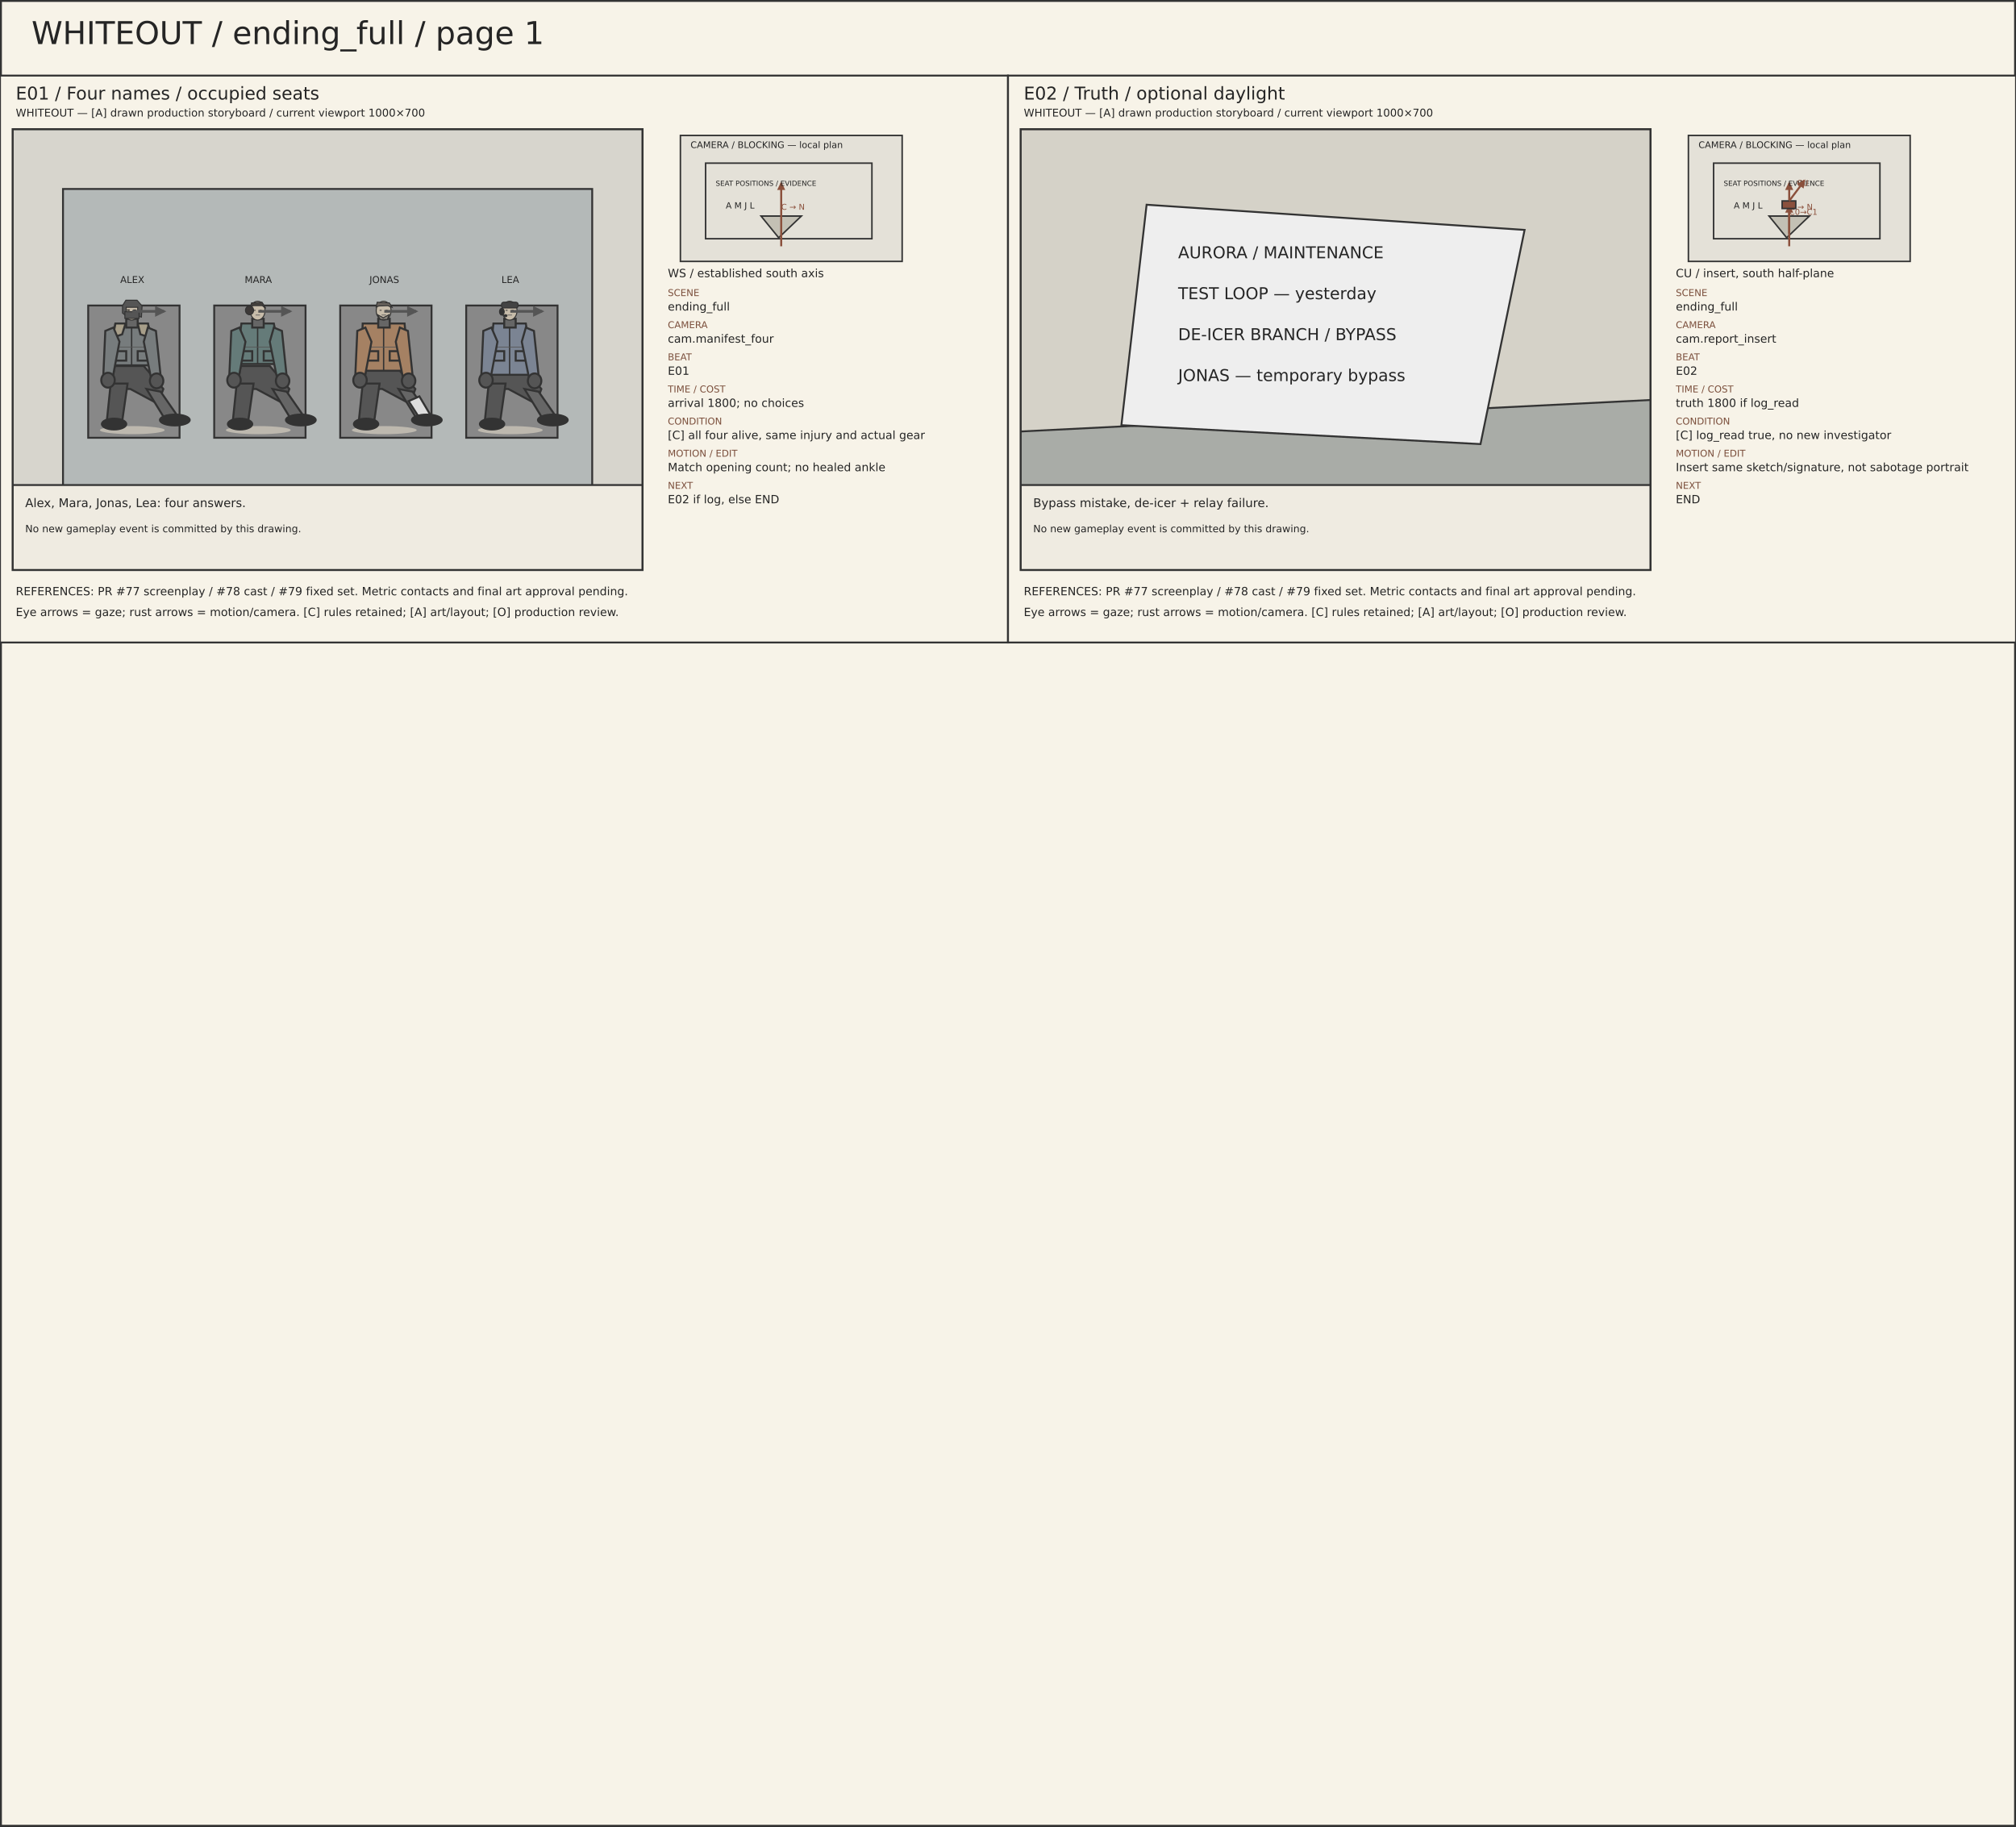
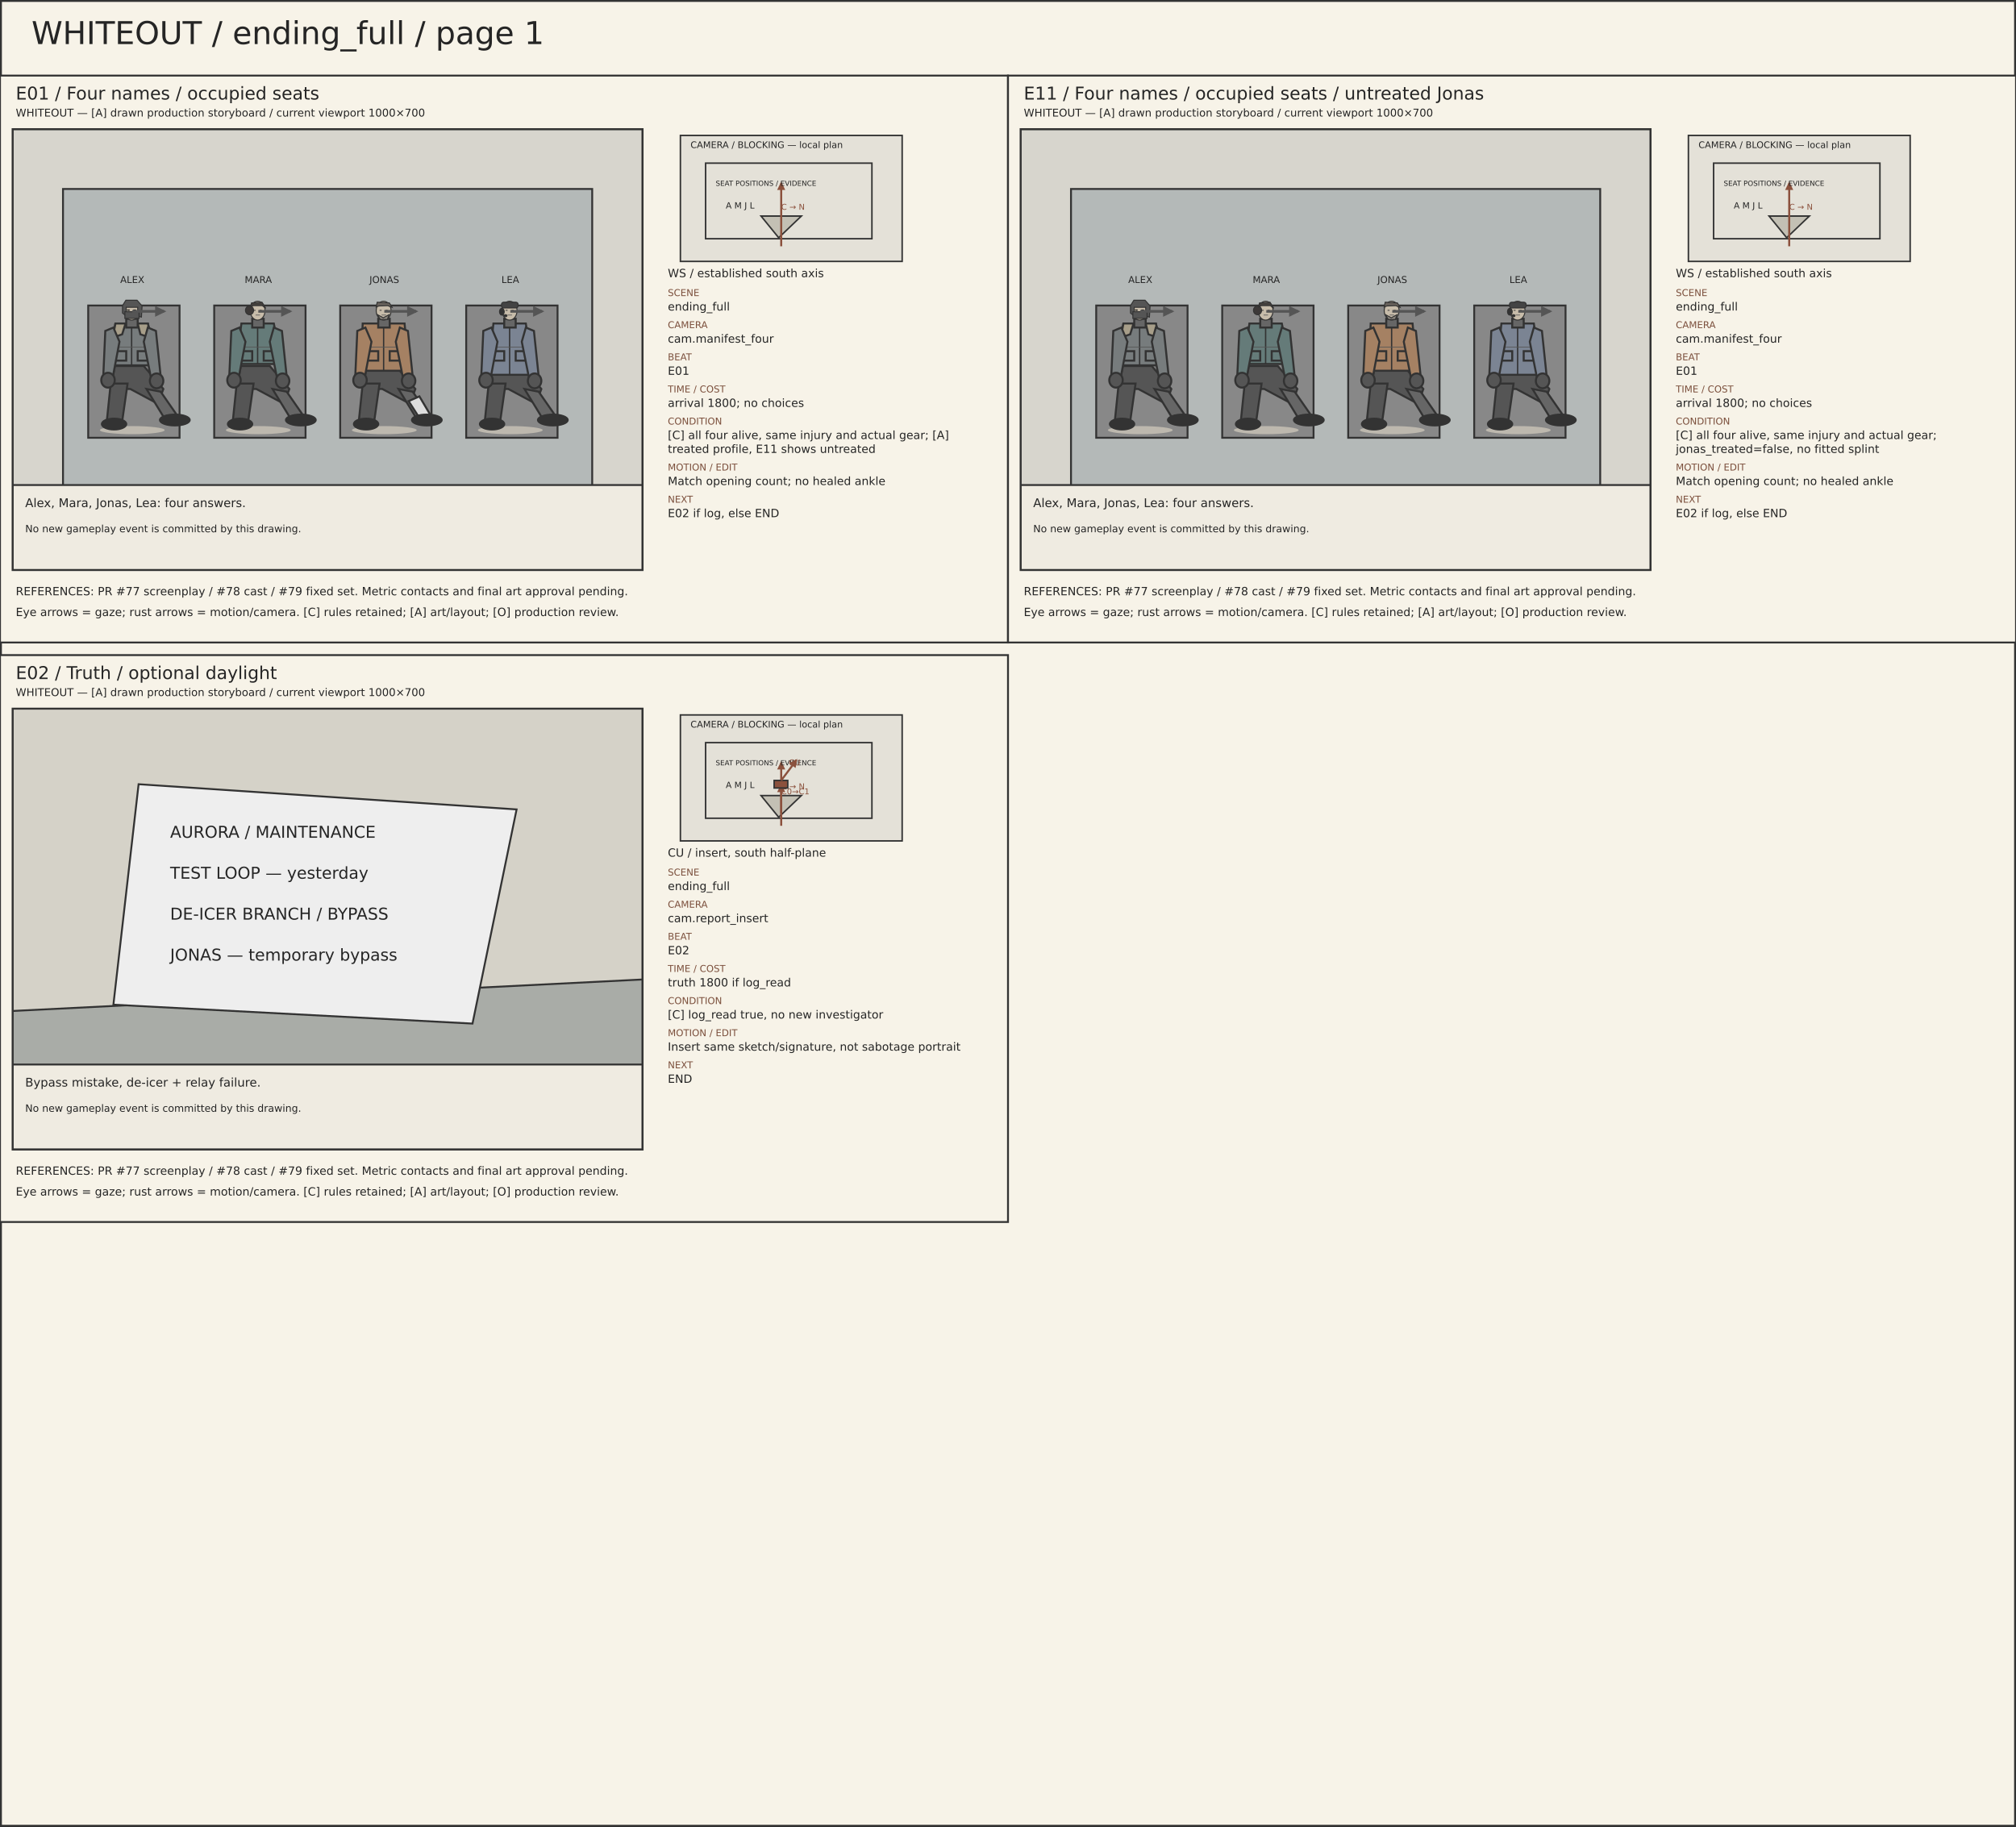
<svg xmlns="http://www.w3.org/2000/svg" width="1600" height="1450" viewBox="0 0 1600 1450">
  <rect x="0" y="0" width="1600" height="1450" rx="0" fill="#f7f3e8" stroke="#333" stroke-width="3" />
  <text x="25" y="35" font-size="25" fill="#252525" text-anchor="start" font-family="DejaVu Sans,sans-serif">WHITEOUT / ending_full / page 1</text>
  <g transform="translate(0,60) scale(.5)">
    <rect x="0" y="0" width="1600" height="900" rx="0" fill="#f7f3e8" stroke="#333" stroke-width="3" />
    <text x="25" y="38" font-size="28" fill="#252525" text-anchor="start" font-family="DejaVu Sans,sans-serif">E01 / Four names / occupied seats</text>
    <text x="25" y="65" font-size="17" fill="#252525" text-anchor="start" font-family="DejaVu Sans,sans-serif">WHITEOUT — [A] drawn production storyboard / current viewport 1000×700</text>
    <svg x="20" y="85" width="1000" height="700" viewBox="0 0 1000 700">
      <rect x="0" y="0" width="1000" height="700" rx="0" fill="#d7d5cd" stroke="#333" stroke-width="3" />
      <rect x="80" y="95" width="840" height="480" rx="0" fill="#b4b9b8" stroke="#333" stroke-width="3" />
      <rect x="120" y="280" width="145" height="210" rx="0" fill="#888" stroke="#333" stroke-width="3" />
      <g transform="translate(136.4286,255.0) scale(1.071429)">
        <ellipse cx="50" cy="208" rx="48" ry="6" fill="#bdb8ae" stroke="none" stroke-width="3" />
        <polygon points="24,113 67,113 96,147 88,169 47,147 18,147" fill="#555" stroke="#333" stroke-width="3" />
        <polygon points="18,139 43,139 35,195 12,197" fill="#555" stroke="#333" stroke-width="3" />
        <polygon points="71,147 92,151 117,187 101,196" fill="#666" stroke="#333" stroke-width="3" />
        <ellipse cx="23" cy="199" rx="18" ry="8" fill="#333" stroke="#333" stroke-width="3" />
        <ellipse cx="113" cy="193" rx="22" ry="8" fill="#333" stroke="#333" stroke-width="3" />
        <polygon points="25,50 73,50 85,112 17,112" fill="#777c7d" stroke="#333" stroke-width="3" />
        <polygon points="25,50 40,50 35,66 21,71" fill="#a79e89" stroke="#333" stroke-width="3" />
        <polygon points="58,50 73,50 79,72 62,66" fill="#a79e89" stroke="#333" stroke-width="3" />
        <path d="M49,55 L49,112" fill="none" stroke="#333" stroke-width="2" />
        <path d="M20,85 L80,85" fill="none" stroke="#555" stroke-width="1" />
        <rect x="24" y="91" width="17" height="14" rx="0" fill="#777c7d" stroke="#333" stroke-width="3" />
        <rect x="58" y="91" width="17" height="14" rx="0" fill="#777c7d" stroke="#333" stroke-width="3" />
        <polygon points="22,56 10,61 7,128 21,130 31,77" fill="#777c7d" stroke="#333" stroke-width="3" />
        <polygon points="73,56 85,61 92,128 78,132 67,77" fill="#777c7d" stroke="#333" stroke-width="3" />
        <ellipse cx="14" cy="134" rx="10" ry="11" fill="#555" stroke="#333" stroke-width="3" />
        <ellipse cx="86" cy="135" rx="10" ry="11" fill="#555" stroke="#333" stroke-width="3" />
        <rect x="41" y="43" width="17" height="13" rx="0" fill="#666" stroke="#333" stroke-width="3" />
        <g transform="translate(24.5,15.5) scale(.5)">
          <ellipse cx="49" cy="31" rx="22" ry="28" fill="#c7bcaa" stroke="#333" stroke-width="3" />
          <polygon points="22,38 22,16 32,0 65,0 80,17 78,50 67,47 67,21 33,21 33,47" fill="#555" stroke="#333" stroke-width="3" />
          <rect x="29" y="34" width="42" height="20" rx="0" fill="#555" stroke="#333" stroke-width="3" />
          <path d="M35,29 L43,29" fill="none" stroke="#222" stroke-width="3" />
          <path d="M54,29 L62,29" fill="none" stroke="#222" stroke-width="3" />
          <path d="M37,30 L43,30" fill="none" stroke="#222" stroke-width="2" />
          <path d="M55,30 L61,30" fill="none" stroke="#222" stroke-width="2" />
          <path d="M43,44 L56,44" fill="none" stroke="#555" stroke-width="2" />
        </g>
        <text x="50" y="-10" font-size="14" fill="#252525" text-anchor="middle" font-family="DejaVu Sans,sans-serif">ALEX</text>
        <path d="M50,32 L97,32" fill="none" stroke="#555" stroke-width="4" />
        <polygon points="97,32 85.294,37.655 85.294,26.345" fill="#555" stroke="#555" stroke-width="3" />
      </g>
      <rect x="320" y="280" width="145" height="210" rx="0" fill="#888" stroke="#333" stroke-width="3" />
      <g transform="translate(336.4286,255.0) scale(1.071429)">
        <ellipse cx="50" cy="208" rx="48" ry="6" fill="#bdb8ae" stroke="none" stroke-width="3" />
        <polygon points="24,113 67,113 96,147 88,169 47,147 18,147" fill="#555" stroke="#333" stroke-width="3" />
        <polygon points="18,139 43,139 35,195 12,197" fill="#555" stroke="#333" stroke-width="3" />
        <polygon points="71,147 92,151 117,187 101,196" fill="#666" stroke="#333" stroke-width="3" />
        <ellipse cx="23" cy="199" rx="18" ry="8" fill="#333" stroke="#333" stroke-width="3" />
        <ellipse cx="113" cy="193" rx="22" ry="8" fill="#333" stroke="#333" stroke-width="3" />
        <polygon points="25,50 73,50 85,110 17,110" fill="#657b79" stroke="#333" stroke-width="3" />
        <path d="M49,55 L49,110" fill="none" stroke="#333" stroke-width="2" />
        <path d="M20,85 L80,85" fill="none" stroke="#555" stroke-width="1" />
        <rect x="24" y="91" width="17" height="14" rx="0" fill="#657b79" stroke="#333" stroke-width="3" />
        <rect x="58" y="91" width="17" height="14" rx="0" fill="#657b79" stroke="#333" stroke-width="3" />
        <polygon points="22,56 10,61 7,128 21,130 31,77" fill="#657b79" stroke="#333" stroke-width="3" />
        <polygon points="73,56 85,61 92,128 78,132 67,77" fill="#657b79" stroke="#333" stroke-width="3" />
        <ellipse cx="14" cy="134" rx="10" ry="11" fill="#555" stroke="#333" stroke-width="3" />
        <ellipse cx="86" cy="135" rx="10" ry="11" fill="#555" stroke="#333" stroke-width="3" />
        <rect x="41" y="43" width="17" height="13" rx="0" fill="#666" stroke="#333" stroke-width="3" />
        <g transform="translate(24.5,15.5) scale(.5)">
          <ellipse cx="49" cy="31" rx="22" ry="28" fill="#c7bcaa" stroke="#333" stroke-width="3" />
          <ellipse cx="25" cy="30" rx="12" ry="13" fill="#3d3938" stroke="#333" stroke-width="3" />
          <polygon points="28,20 31,8 62,6 73,24 63,16 36,16" fill="#45413e" stroke="#333" stroke-width="3" />
          <path d="M37,30 L43,30" fill="none" stroke="#222" stroke-width="2" />
          <path d="M55,30 L61,30" fill="none" stroke="#222" stroke-width="2" />
          <path d="M43,44 L56,44" fill="none" stroke="#555" stroke-width="2" />
        </g>
        <text x="50" y="-10" font-size="14" fill="#252525" text-anchor="middle" font-family="DejaVu Sans,sans-serif">MARA</text>
        <path d="M50,32 L97,32" fill="none" stroke="#555" stroke-width="4" />
        <polygon points="97,32 85.294,37.655 85.294,26.345" fill="#555" stroke="#555" stroke-width="3" />
      </g>
      <rect x="520" y="280" width="145" height="210" rx="0" fill="#888" stroke="#333" stroke-width="3" />
      <g transform="translate(536.4286,255.0) scale(1.071429)">
        <ellipse cx="50" cy="208" rx="48" ry="6" fill="#bdb8ae" stroke="none" stroke-width="3" />
        <polygon points="24,113 67,113 96,147 88,169 47,147 18,147" fill="#555" stroke="#333" stroke-width="3" />
        <polygon points="18,139 43,139 35,195 12,197" fill="#555" stroke="#333" stroke-width="3" />
        <polygon points="71,147 92,151 117,187 101,196" fill="#666" stroke="#333" stroke-width="3" />
        <polygon points="86,165 102,158 118,185 104,193" fill="#ddd" stroke="#333" stroke-width="3" />
        <ellipse cx="23" cy="199" rx="18" ry="8" fill="#333" stroke="#333" stroke-width="3" />
        <ellipse cx="113" cy="193" rx="22" ry="8" fill="#333" stroke="#333" stroke-width="3" />
        <polygon points="18,50 80,50 87,120 15,120" fill="#a58163" stroke="#333" stroke-width="3" />
        <path d="M49,55 L49,120" fill="none" stroke="#333" stroke-width="2" />
        <path d="M20,85 L80,85" fill="none" stroke="#555" stroke-width="1" />
        <rect x="24" y="91" width="17" height="14" rx="0" fill="#a58163" stroke="#333" stroke-width="3" />
        <rect x="58" y="91" width="17" height="14" rx="0" fill="#a58163" stroke="#333" stroke-width="3" />
        <polygon points="22,56 10,61 7,128 21,130 31,77" fill="#a58163" stroke="#333" stroke-width="3" />
        <polygon points="73,56 85,61 92,128 78,132 67,77" fill="#a58163" stroke="#333" stroke-width="3" />
        <ellipse cx="14" cy="134" rx="10" ry="11" fill="#555" stroke="#333" stroke-width="3" />
        <ellipse cx="86" cy="135" rx="10" ry="11" fill="#555" stroke="#333" stroke-width="3" />
        <rect x="41" y="43" width="17" height="13" rx="0" fill="#666" stroke="#333" stroke-width="3" />
        <g transform="translate(24.5,15.5) scale(.5)">
          <ellipse cx="49" cy="31" rx="22" ry="28" fill="#c7bcaa" stroke="#333" stroke-width="3" />
          <polygon points="27,20 30,6 66,8 74,21 61,16 35,17" fill="#69635d" stroke="#333" stroke-width="3" />
          <polygon points="31,43 48,52 65,43 60,57 39,57" fill="#8d877e" stroke="#333" stroke-width="3" />
          <path d="M37,30 L43,30" fill="none" stroke="#222" stroke-width="2" />
          <path d="M55,30 L61,30" fill="none" stroke="#222" stroke-width="2" />
          <path d="M43,44 L56,44" fill="none" stroke="#555" stroke-width="2" />
        </g>
        <text x="50" y="-10" font-size="14" fill="#252525" text-anchor="middle" font-family="DejaVu Sans,sans-serif">JONAS</text>
        <path d="M50,32 L97,32" fill="none" stroke="#555" stroke-width="4" />
        <polygon points="97,32 85.294,37.655 85.294,26.345" fill="#555" stroke="#555" stroke-width="3" />
      </g>
      <rect x="720" y="280" width="145" height="210" rx="0" fill="#888" stroke="#333" stroke-width="3" />
      <g transform="translate(736.4286,255.0) scale(1.071429)">
        <ellipse cx="50" cy="208" rx="48" ry="6" fill="#bdb8ae" stroke="none" stroke-width="3" />
        <polygon points="24,113 67,113 96,147 88,169 47,147 18,147" fill="#555" stroke="#333" stroke-width="3" />
        <polygon points="18,139 43,139 35,195 12,197" fill="#555" stroke="#333" stroke-width="3" />
        <polygon points="71,147 92,151 117,187 101,196" fill="#666" stroke="#333" stroke-width="3" />
        <ellipse cx="23" cy="199" rx="18" ry="8" fill="#333" stroke="#333" stroke-width="3" />
        <ellipse cx="113" cy="193" rx="22" ry="8" fill="#333" stroke="#333" stroke-width="3" />
        <polygon points="25,50 73,50 85,126 17,126" fill="#7b8493" stroke="#333" stroke-width="3" />
        <path d="M49,55 L49,126" fill="none" stroke="#333" stroke-width="2" />
        <path d="M20,85 L80,85" fill="none" stroke="#555" stroke-width="1" />
        <rect x="24" y="91" width="17" height="14" rx="0" fill="#7b8493" stroke="#333" stroke-width="3" />
        <rect x="58" y="91" width="17" height="14" rx="0" fill="#7b8493" stroke="#333" stroke-width="3" />
        <polygon points="22,56 10,61 7,128 21,130 31,77" fill="#7b8493" stroke="#333" stroke-width="3" />
        <polygon points="73,56 85,61 92,128 78,132 67,77" fill="#7b8493" stroke="#333" stroke-width="3" />
        <ellipse cx="14" cy="134" rx="10" ry="11" fill="#555" stroke="#333" stroke-width="3" />
        <ellipse cx="86" cy="135" rx="10" ry="11" fill="#555" stroke="#333" stroke-width="3" />
        <rect x="41" y="43" width="17" height="13" rx="0" fill="#666" stroke="#333" stroke-width="3" />
        <g transform="translate(24.5,15.5) scale(.5)">
          <ellipse cx="49" cy="31" rx="22" ry="28" fill="#c7bcaa" stroke="#333" stroke-width="3" />
          <rect x="25" y="6" width="49" height="17" rx="6" fill="#444" stroke="#333" stroke-width="3" />
          <ellipse cx="26" cy="34" rx="7" ry="10" fill="#333" stroke="#333" stroke-width="3" />
          <path d="M21,41 L36,46" fill="none" stroke="#333" stroke-width="3" />
          <ellipse cx="37" cy="46" rx="4" ry="3" fill="#333" stroke="#333" stroke-width="3" />
          <path d="M37,30 L43,30" fill="none" stroke="#222" stroke-width="2" />
          <path d="M55,30 L61,30" fill="none" stroke="#222" stroke-width="2" />
          <path d="M43,44 L56,44" fill="none" stroke="#555" stroke-width="2" />
        </g>
        <text x="50" y="-10" font-size="14" fill="#252525" text-anchor="middle" font-family="DejaVu Sans,sans-serif">LEA</text>
        <path d="M50,32 L97,32" fill="none" stroke="#555" stroke-width="4" />
        <polygon points="97,32 85.294,37.655 85.294,26.345" fill="#555" stroke="#555" stroke-width="3" />
      </g>
      <rect x="0" y="565" width="1000" height="135" rx="0" fill="#efebe1" stroke="#333" stroke-width="3" />
      <text x="20" y="600" font-size="19" fill="#252525" text-anchor="start" font-family="DejaVu Sans,sans-serif">Alex, Mara, Jonas, Lea: four answers.</text>
      <text x="20" y="640" font-size="16" fill="#252525" text-anchor="start" font-family="DejaVu Sans,sans-serif">No new gameplay event is committed by this drawing.</text>
    </svg>
    <rect x="20" y="85" width="1000" height="700" rx="0" fill="none" stroke="#333" stroke-width="3" />
    <g transform="translate(216,19) scale(.8)">
      <rect x="1080" y="95" width="440" height="250" rx="0" fill="#e4e1d8" stroke="#333" stroke-width="3" />
      <text x="1100" y="120" font-size="18" fill="#252525" text-anchor="start" font-family="DejaVu Sans,sans-serif">CAMERA / BLOCKING — local plan</text>
      <rect x="1130" y="150" width="330" height="150" rx="0" fill="none" stroke="#333" stroke-width="3" />
      <polygon points="1275,298 1240,255 1320,255" fill="#c3c0b4" stroke="#333" stroke-width="3" />
      <path d="M1280,315 L1280,190" fill="none" stroke="#8b513d" stroke-width="4" />
      <polygon points="1280,190 1285.655,201.706 1274.345,201.706" fill="#8b513d" stroke="#8b513d" stroke-width="3" />
      <text x="1280.0" y="242.5" font-size="16" fill="#8b513d" text-anchor="start" font-family="DejaVu Sans,sans-serif">C → N</text>
      <text x="1150" y="195" font-size="14" fill="#252525" text-anchor="start" font-family="DejaVu Sans,sans-serif">SEAT POSITIONS / EVIDENCE</text>
      <text x="1170" y="240" font-size="17" fill="#252525" text-anchor="start" font-family="DejaVu Sans,sans-serif">A  M  J  L</text>
    </g>
    <text x="1060" y="320" font-size="18" fill="#252525" text-anchor="start" font-family="DejaVu Sans,sans-serif">WS / established south axis</text>
    <text x="1060" y="350" font-size="15" fill="#7b4f3c" text-anchor="start" font-family="DejaVu Sans,sans-serif">SCENE</text>
    <text x="1060" y="373" font-size="18" fill="#252525" text-anchor="start" font-family="DejaVu Sans,sans-serif">ending_full</text>
    <text x="1060" y="401" font-size="15" fill="#7b4f3c" text-anchor="start" font-family="DejaVu Sans,sans-serif">CAMERA</text>
    <text x="1060" y="424" font-size="18" fill="#252525" text-anchor="start" font-family="DejaVu Sans,sans-serif">cam.manifest_four</text>
    <text x="1060" y="452" font-size="15" fill="#7b4f3c" text-anchor="start" font-family="DejaVu Sans,sans-serif">BEAT</text>
    <text x="1060" y="475" font-size="18" fill="#252525" text-anchor="start" font-family="DejaVu Sans,sans-serif">E01</text>
    <text x="1060" y="503" font-size="15" fill="#7b4f3c" text-anchor="start" font-family="DejaVu Sans,sans-serif">TIME / COST</text>
    <text x="1060" y="526" font-size="18" fill="#252525" text-anchor="start" font-family="DejaVu Sans,sans-serif">arrival 1800; no choices</text>
    <text x="1060" y="554" font-size="15" fill="#7b4f3c" text-anchor="start" font-family="DejaVu Sans,sans-serif">CONDITION</text>
-     <text x="1060" y="577" font-size="18" fill="#252525" text-anchor="start" font-family="DejaVu Sans,sans-serif">[C] all four alive, same injury and actual gear</text>
-     <text x="1060" y="605" font-size="15" fill="#7b4f3c" text-anchor="start" font-family="DejaVu Sans,sans-serif">MOTION / EDIT</text>
-     <text x="1060" y="628" font-size="18" fill="#252525" text-anchor="start" font-family="DejaVu Sans,sans-serif">Match opening count; no healed ankle</text>
-     <text x="1060" y="656" font-size="15" fill="#7b4f3c" text-anchor="start" font-family="DejaVu Sans,sans-serif">NEXT</text>
-     <text x="1060" y="679" font-size="18" fill="#252525" text-anchor="start" font-family="DejaVu Sans,sans-serif">E02 if log, else END</text>
+     <text x="1060" y="577" font-size="18" fill="#252525" text-anchor="start" font-family="DejaVu Sans,sans-serif">[C] all four alive, same injury and actual gear; [A]</text>
+     <text x="1060" y="599" font-size="18" fill="#252525" text-anchor="start" font-family="DejaVu Sans,sans-serif">treated profile, E11 shows untreated</text>
+     <text x="1060" y="627" font-size="15" fill="#7b4f3c" text-anchor="start" font-family="DejaVu Sans,sans-serif">MOTION / EDIT</text>
+     <text x="1060" y="650" font-size="18" fill="#252525" text-anchor="start" font-family="DejaVu Sans,sans-serif">Match opening count; no healed ankle</text>
+     <text x="1060" y="678" font-size="15" fill="#7b4f3c" text-anchor="start" font-family="DejaVu Sans,sans-serif">NEXT</text>
+     <text x="1060" y="701" font-size="18" fill="#252525" text-anchor="start" font-family="DejaVu Sans,sans-serif">E02 if log, else END</text>
    <text x="25" y="825" font-size="18" fill="#252525" text-anchor="start" font-family="DejaVu Sans,sans-serif">REFERENCES: PR #77 screenplay / #78 cast / #79 fixed set. Metric contacts and final art approval pending.</text>
    <text x="25" y="858" font-size="18" fill="#252525" text-anchor="start" font-family="DejaVu Sans,sans-serif">Eye arrows = gaze; rust arrows = motion/camera. [C] rules retained; [A] art/layout; [O] production review.</text>
  </g>
  <g transform="translate(800,60) scale(.5)">
+     <rect x="0" y="0" width="1600" height="900" rx="0" fill="#f7f3e8" stroke="#333" stroke-width="3" />
+     <text x="25" y="38" font-size="28" fill="#252525" text-anchor="start" font-family="DejaVu Sans,sans-serif">E11 / Four names / occupied seats / untreated Jonas</text>
+     <text x="25" y="65" font-size="17" fill="#252525" text-anchor="start" font-family="DejaVu Sans,sans-serif">WHITEOUT — [A] drawn production storyboard / current viewport 1000×700</text>
+     <svg x="20" y="85" width="1000" height="700" viewBox="0 0 1000 700">
+       <rect x="0" y="0" width="1000" height="700" rx="0" fill="#d7d5cd" stroke="#333" stroke-width="3" />
+       <rect x="80" y="95" width="840" height="480" rx="0" fill="#b4b9b8" stroke="#333" stroke-width="3" />
+       <rect x="120" y="280" width="145" height="210" rx="0" fill="#888" stroke="#333" stroke-width="3" />
+       <g transform="translate(136.4286,255.0) scale(1.071429)">
+         <ellipse cx="50" cy="208" rx="48" ry="6" fill="#bdb8ae" stroke="none" stroke-width="3" />
+         <polygon points="24,113 67,113 96,147 88,169 47,147 18,147" fill="#555" stroke="#333" stroke-width="3" />
+         <polygon points="18,139 43,139 35,195 12,197" fill="#555" stroke="#333" stroke-width="3" />
+         <polygon points="71,147 92,151 117,187 101,196" fill="#666" stroke="#333" stroke-width="3" />
+         <ellipse cx="23" cy="199" rx="18" ry="8" fill="#333" stroke="#333" stroke-width="3" />
+         <ellipse cx="113" cy="193" rx="22" ry="8" fill="#333" stroke="#333" stroke-width="3" />
+         <polygon points="25,50 73,50 85,112 17,112" fill="#777c7d" stroke="#333" stroke-width="3" />
+         <polygon points="25,50 40,50 35,66 21,71" fill="#a79e89" stroke="#333" stroke-width="3" />
+         <polygon points="58,50 73,50 79,72 62,66" fill="#a79e89" stroke="#333" stroke-width="3" />
+         <path d="M49,55 L49,112" fill="none" stroke="#333" stroke-width="2" />
+         <path d="M20,85 L80,85" fill="none" stroke="#555" stroke-width="1" />
+         <rect x="24" y="91" width="17" height="14" rx="0" fill="#777c7d" stroke="#333" stroke-width="3" />
+         <rect x="58" y="91" width="17" height="14" rx="0" fill="#777c7d" stroke="#333" stroke-width="3" />
+         <polygon points="22,56 10,61 7,128 21,130 31,77" fill="#777c7d" stroke="#333" stroke-width="3" />
+         <polygon points="73,56 85,61 92,128 78,132 67,77" fill="#777c7d" stroke="#333" stroke-width="3" />
+         <ellipse cx="14" cy="134" rx="10" ry="11" fill="#555" stroke="#333" stroke-width="3" />
+         <ellipse cx="86" cy="135" rx="10" ry="11" fill="#555" stroke="#333" stroke-width="3" />
+         <rect x="41" y="43" width="17" height="13" rx="0" fill="#666" stroke="#333" stroke-width="3" />
+         <g transform="translate(24.5,15.5) scale(.5)">
+           <ellipse cx="49" cy="31" rx="22" ry="28" fill="#c7bcaa" stroke="#333" stroke-width="3" />
+           <polygon points="22,38 22,16 32,0 65,0 80,17 78,50 67,47 67,21 33,21 33,47" fill="#555" stroke="#333" stroke-width="3" />
+           <rect x="29" y="34" width="42" height="20" rx="0" fill="#555" stroke="#333" stroke-width="3" />
+           <path d="M35,29 L43,29" fill="none" stroke="#222" stroke-width="3" />
+           <path d="M54,29 L62,29" fill="none" stroke="#222" stroke-width="3" />
+           <path d="M37,30 L43,30" fill="none" stroke="#222" stroke-width="2" />
+           <path d="M55,30 L61,30" fill="none" stroke="#222" stroke-width="2" />
+           <path d="M43,44 L56,44" fill="none" stroke="#555" stroke-width="2" />
+         </g>
+         <text x="50" y="-10" font-size="14" fill="#252525" text-anchor="middle" font-family="DejaVu Sans,sans-serif">ALEX</text>
+         <path d="M50,32 L97,32" fill="none" stroke="#555" stroke-width="4" />
+         <polygon points="97,32 85.294,37.655 85.294,26.345" fill="#555" stroke="#555" stroke-width="3" />
+       </g>
+       <rect x="320" y="280" width="145" height="210" rx="0" fill="#888" stroke="#333" stroke-width="3" />
+       <g transform="translate(336.4286,255.0) scale(1.071429)">
+         <ellipse cx="50" cy="208" rx="48" ry="6" fill="#bdb8ae" stroke="none" stroke-width="3" />
+         <polygon points="24,113 67,113 96,147 88,169 47,147 18,147" fill="#555" stroke="#333" stroke-width="3" />
+         <polygon points="18,139 43,139 35,195 12,197" fill="#555" stroke="#333" stroke-width="3" />
+         <polygon points="71,147 92,151 117,187 101,196" fill="#666" stroke="#333" stroke-width="3" />
+         <ellipse cx="23" cy="199" rx="18" ry="8" fill="#333" stroke="#333" stroke-width="3" />
+         <ellipse cx="113" cy="193" rx="22" ry="8" fill="#333" stroke="#333" stroke-width="3" />
+         <polygon points="25,50 73,50 85,110 17,110" fill="#657b79" stroke="#333" stroke-width="3" />
+         <path d="M49,55 L49,110" fill="none" stroke="#333" stroke-width="2" />
+         <path d="M20,85 L80,85" fill="none" stroke="#555" stroke-width="1" />
+         <rect x="24" y="91" width="17" height="14" rx="0" fill="#657b79" stroke="#333" stroke-width="3" />
+         <rect x="58" y="91" width="17" height="14" rx="0" fill="#657b79" stroke="#333" stroke-width="3" />
+         <polygon points="22,56 10,61 7,128 21,130 31,77" fill="#657b79" stroke="#333" stroke-width="3" />
+         <polygon points="73,56 85,61 92,128 78,132 67,77" fill="#657b79" stroke="#333" stroke-width="3" />
+         <ellipse cx="14" cy="134" rx="10" ry="11" fill="#555" stroke="#333" stroke-width="3" />
+         <ellipse cx="86" cy="135" rx="10" ry="11" fill="#555" stroke="#333" stroke-width="3" />
+         <rect x="41" y="43" width="17" height="13" rx="0" fill="#666" stroke="#333" stroke-width="3" />
+         <g transform="translate(24.5,15.5) scale(.5)">
+           <ellipse cx="49" cy="31" rx="22" ry="28" fill="#c7bcaa" stroke="#333" stroke-width="3" />
+           <ellipse cx="25" cy="30" rx="12" ry="13" fill="#3d3938" stroke="#333" stroke-width="3" />
+           <polygon points="28,20 31,8 62,6 73,24 63,16 36,16" fill="#45413e" stroke="#333" stroke-width="3" />
+           <path d="M37,30 L43,30" fill="none" stroke="#222" stroke-width="2" />
+           <path d="M55,30 L61,30" fill="none" stroke="#222" stroke-width="2" />
+           <path d="M43,44 L56,44" fill="none" stroke="#555" stroke-width="2" />
+         </g>
+         <text x="50" y="-10" font-size="14" fill="#252525" text-anchor="middle" font-family="DejaVu Sans,sans-serif">MARA</text>
+         <path d="M50,32 L97,32" fill="none" stroke="#555" stroke-width="4" />
+         <polygon points="97,32 85.294,37.655 85.294,26.345" fill="#555" stroke="#555" stroke-width="3" />
+       </g>
+       <rect x="520" y="280" width="145" height="210" rx="0" fill="#888" stroke="#333" stroke-width="3" />
+       <g transform="translate(536.4286,255.0) scale(1.071429)">
+         <ellipse cx="50" cy="208" rx="48" ry="6" fill="#bdb8ae" stroke="none" stroke-width="3" />
+         <polygon points="24,113 67,113 96,147 88,169 47,147 18,147" fill="#555" stroke="#333" stroke-width="3" />
+         <polygon points="18,139 43,139 35,195 12,197" fill="#555" stroke="#333" stroke-width="3" />
+         <polygon points="71,147 92,151 117,187 101,196" fill="#666" stroke="#333" stroke-width="3" />
+         <ellipse cx="23" cy="199" rx="18" ry="8" fill="#333" stroke="#333" stroke-width="3" />
+         <ellipse cx="113" cy="193" rx="22" ry="8" fill="#333" stroke="#333" stroke-width="3" />
+         <polygon points="18,50 80,50 87,120 15,120" fill="#a58163" stroke="#333" stroke-width="3" />
+         <path d="M49,55 L49,120" fill="none" stroke="#333" stroke-width="2" />
+         <path d="M20,85 L80,85" fill="none" stroke="#555" stroke-width="1" />
+         <rect x="24" y="91" width="17" height="14" rx="0" fill="#a58163" stroke="#333" stroke-width="3" />
+         <rect x="58" y="91" width="17" height="14" rx="0" fill="#a58163" stroke="#333" stroke-width="3" />
+         <polygon points="22,56 10,61 7,128 21,130 31,77" fill="#a58163" stroke="#333" stroke-width="3" />
+         <polygon points="73,56 85,61 92,128 78,132 67,77" fill="#a58163" stroke="#333" stroke-width="3" />
+         <ellipse cx="14" cy="134" rx="10" ry="11" fill="#555" stroke="#333" stroke-width="3" />
+         <ellipse cx="86" cy="135" rx="10" ry="11" fill="#555" stroke="#333" stroke-width="3" />
+         <rect x="41" y="43" width="17" height="13" rx="0" fill="#666" stroke="#333" stroke-width="3" />
+         <g transform="translate(24.5,15.5) scale(.5)">
+           <ellipse cx="49" cy="31" rx="22" ry="28" fill="#c7bcaa" stroke="#333" stroke-width="3" />
+           <polygon points="27,20 30,6 66,8 74,21 61,16 35,17" fill="#69635d" stroke="#333" stroke-width="3" />
+           <polygon points="31,43 48,52 65,43 60,57 39,57" fill="#8d877e" stroke="#333" stroke-width="3" />
+           <path d="M37,30 L43,30" fill="none" stroke="#222" stroke-width="2" />
+           <path d="M55,30 L61,30" fill="none" stroke="#222" stroke-width="2" />
+           <path d="M43,44 L56,44" fill="none" stroke="#555" stroke-width="2" />
+         </g>
+         <text x="50" y="-10" font-size="14" fill="#252525" text-anchor="middle" font-family="DejaVu Sans,sans-serif">JONAS</text>
+         <path d="M50,32 L97,32" fill="none" stroke="#555" stroke-width="4" />
+         <polygon points="97,32 85.294,37.655 85.294,26.345" fill="#555" stroke="#555" stroke-width="3" />
+       </g>
+       <rect x="720" y="280" width="145" height="210" rx="0" fill="#888" stroke="#333" stroke-width="3" />
+       <g transform="translate(736.4286,255.0) scale(1.071429)">
+         <ellipse cx="50" cy="208" rx="48" ry="6" fill="#bdb8ae" stroke="none" stroke-width="3" />
+         <polygon points="24,113 67,113 96,147 88,169 47,147 18,147" fill="#555" stroke="#333" stroke-width="3" />
+         <polygon points="18,139 43,139 35,195 12,197" fill="#555" stroke="#333" stroke-width="3" />
+         <polygon points="71,147 92,151 117,187 101,196" fill="#666" stroke="#333" stroke-width="3" />
+         <ellipse cx="23" cy="199" rx="18" ry="8" fill="#333" stroke="#333" stroke-width="3" />
+         <ellipse cx="113" cy="193" rx="22" ry="8" fill="#333" stroke="#333" stroke-width="3" />
+         <polygon points="25,50 73,50 85,126 17,126" fill="#7b8493" stroke="#333" stroke-width="3" />
+         <path d="M49,55 L49,126" fill="none" stroke="#333" stroke-width="2" />
+         <path d="M20,85 L80,85" fill="none" stroke="#555" stroke-width="1" />
+         <rect x="24" y="91" width="17" height="14" rx="0" fill="#7b8493" stroke="#333" stroke-width="3" />
+         <rect x="58" y="91" width="17" height="14" rx="0" fill="#7b8493" stroke="#333" stroke-width="3" />
+         <polygon points="22,56 10,61 7,128 21,130 31,77" fill="#7b8493" stroke="#333" stroke-width="3" />
+         <polygon points="73,56 85,61 92,128 78,132 67,77" fill="#7b8493" stroke="#333" stroke-width="3" />
+         <ellipse cx="14" cy="134" rx="10" ry="11" fill="#555" stroke="#333" stroke-width="3" />
+         <ellipse cx="86" cy="135" rx="10" ry="11" fill="#555" stroke="#333" stroke-width="3" />
+         <rect x="41" y="43" width="17" height="13" rx="0" fill="#666" stroke="#333" stroke-width="3" />
+         <g transform="translate(24.5,15.5) scale(.5)">
+           <ellipse cx="49" cy="31" rx="22" ry="28" fill="#c7bcaa" stroke="#333" stroke-width="3" />
+           <rect x="25" y="6" width="49" height="17" rx="6" fill="#444" stroke="#333" stroke-width="3" />
+           <ellipse cx="26" cy="34" rx="7" ry="10" fill="#333" stroke="#333" stroke-width="3" />
+           <path d="M21,41 L36,46" fill="none" stroke="#333" stroke-width="3" />
+           <ellipse cx="37" cy="46" rx="4" ry="3" fill="#333" stroke="#333" stroke-width="3" />
+           <path d="M37,30 L43,30" fill="none" stroke="#222" stroke-width="2" />
+           <path d="M55,30 L61,30" fill="none" stroke="#222" stroke-width="2" />
+           <path d="M43,44 L56,44" fill="none" stroke="#555" stroke-width="2" />
+         </g>
+         <text x="50" y="-10" font-size="14" fill="#252525" text-anchor="middle" font-family="DejaVu Sans,sans-serif">LEA</text>
+         <path d="M50,32 L97,32" fill="none" stroke="#555" stroke-width="4" />
+         <polygon points="97,32 85.294,37.655 85.294,26.345" fill="#555" stroke="#555" stroke-width="3" />
+       </g>
+       <rect x="0" y="565" width="1000" height="135" rx="0" fill="#efebe1" stroke="#333" stroke-width="3" />
+       <text x="20" y="600" font-size="19" fill="#252525" text-anchor="start" font-family="DejaVu Sans,sans-serif">Alex, Mara, Jonas, Lea: four answers.</text>
+       <text x="20" y="640" font-size="16" fill="#252525" text-anchor="start" font-family="DejaVu Sans,sans-serif">No new gameplay event is committed by this drawing.</text>
+     </svg>
+     <rect x="20" y="85" width="1000" height="700" rx="0" fill="none" stroke="#333" stroke-width="3" />
+     <g transform="translate(216,19) scale(.8)">
+       <rect x="1080" y="95" width="440" height="250" rx="0" fill="#e4e1d8" stroke="#333" stroke-width="3" />
+       <text x="1100" y="120" font-size="18" fill="#252525" text-anchor="start" font-family="DejaVu Sans,sans-serif">CAMERA / BLOCKING — local plan</text>
+       <rect x="1130" y="150" width="330" height="150" rx="0" fill="none" stroke="#333" stroke-width="3" />
+       <polygon points="1275,298 1240,255 1320,255" fill="#c3c0b4" stroke="#333" stroke-width="3" />
+       <path d="M1280,315 L1280,190" fill="none" stroke="#8b513d" stroke-width="4" />
+       <polygon points="1280,190 1285.655,201.706 1274.345,201.706" fill="#8b513d" stroke="#8b513d" stroke-width="3" />
+       <text x="1280.0" y="242.5" font-size="16" fill="#8b513d" text-anchor="start" font-family="DejaVu Sans,sans-serif">C → N</text>
+       <text x="1150" y="195" font-size="14" fill="#252525" text-anchor="start" font-family="DejaVu Sans,sans-serif">SEAT POSITIONS / EVIDENCE</text>
+       <text x="1170" y="240" font-size="17" fill="#252525" text-anchor="start" font-family="DejaVu Sans,sans-serif">A  M  J  L</text>
+     </g>
+     <text x="1060" y="320" font-size="18" fill="#252525" text-anchor="start" font-family="DejaVu Sans,sans-serif">WS / established south axis</text>
+     <text x="1060" y="350" font-size="15" fill="#7b4f3c" text-anchor="start" font-family="DejaVu Sans,sans-serif">SCENE</text>
+     <text x="1060" y="373" font-size="18" fill="#252525" text-anchor="start" font-family="DejaVu Sans,sans-serif">ending_full</text>
+     <text x="1060" y="401" font-size="15" fill="#7b4f3c" text-anchor="start" font-family="DejaVu Sans,sans-serif">CAMERA</text>
+     <text x="1060" y="424" font-size="18" fill="#252525" text-anchor="start" font-family="DejaVu Sans,sans-serif">cam.manifest_four</text>
+     <text x="1060" y="452" font-size="15" fill="#7b4f3c" text-anchor="start" font-family="DejaVu Sans,sans-serif">BEAT</text>
+     <text x="1060" y="475" font-size="18" fill="#252525" text-anchor="start" font-family="DejaVu Sans,sans-serif">E01</text>
+     <text x="1060" y="503" font-size="15" fill="#7b4f3c" text-anchor="start" font-family="DejaVu Sans,sans-serif">TIME / COST</text>
+     <text x="1060" y="526" font-size="18" fill="#252525" text-anchor="start" font-family="DejaVu Sans,sans-serif">arrival 1800; no choices</text>
+     <text x="1060" y="554" font-size="15" fill="#7b4f3c" text-anchor="start" font-family="DejaVu Sans,sans-serif">CONDITION</text>
+     <text x="1060" y="577" font-size="18" fill="#252525" text-anchor="start" font-family="DejaVu Sans,sans-serif">[C] all four alive, same injury and actual gear;</text>
+     <text x="1060" y="599" font-size="18" fill="#252525" text-anchor="start" font-family="DejaVu Sans,sans-serif">jonas_treated=false, no fitted splint</text>
+     <text x="1060" y="627" font-size="15" fill="#7b4f3c" text-anchor="start" font-family="DejaVu Sans,sans-serif">MOTION / EDIT</text>
+     <text x="1060" y="650" font-size="18" fill="#252525" text-anchor="start" font-family="DejaVu Sans,sans-serif">Match opening count; no healed ankle</text>
+     <text x="1060" y="678" font-size="15" fill="#7b4f3c" text-anchor="start" font-family="DejaVu Sans,sans-serif">NEXT</text>
+     <text x="1060" y="701" font-size="18" fill="#252525" text-anchor="start" font-family="DejaVu Sans,sans-serif">E02 if log, else END</text>
+     <text x="25" y="825" font-size="18" fill="#252525" text-anchor="start" font-family="DejaVu Sans,sans-serif">REFERENCES: PR #77 screenplay / #78 cast / #79 fixed set. Metric contacts and final art approval pending.</text>
+     <text x="25" y="858" font-size="18" fill="#252525" text-anchor="start" font-family="DejaVu Sans,sans-serif">Eye arrows = gaze; rust arrows = motion/camera. [C] rules retained; [A] art/layout; [O] production review.</text>
+   </g>
+   <g transform="translate(0,520) scale(.5)">
    <rect x="0" y="0" width="1600" height="900" rx="0" fill="#f7f3e8" stroke="#333" stroke-width="3" />
    <text x="25" y="38" font-size="28" fill="#252525" text-anchor="start" font-family="DejaVu Sans,sans-serif">E02 / Truth / optional daylight</text>
    <text x="25" y="65" font-size="17" fill="#252525" text-anchor="start" font-family="DejaVu Sans,sans-serif">WHITEOUT — [A] drawn production storyboard / current viewport 1000×700</text>
    <svg x="20" y="85" width="1000" height="700" viewBox="0 0 1000 700">
      <rect x="0" y="0" width="1000" height="700" rx="0" fill="#d5d2c8" stroke="#333" stroke-width="3" />
      <polygon points="0,480 1000,430 1000,700 0,700" fill="#a9aca7" stroke="#333" stroke-width="3" />
      <polygon points="200,120 800,160 730,500 160,470" fill="#eee" stroke="#333" stroke-width="3" />
      <text x="250" y="205" font-size="26" fill="#252525" text-anchor="start" font-family="DejaVu Sans,sans-serif">AURORA / MAINTENANCE</text>
      <text x="250" y="270" font-size="26" fill="#252525" text-anchor="start" font-family="DejaVu Sans,sans-serif">TEST LOOP — yesterday</text>
      <text x="250" y="335" font-size="26" fill="#252525" text-anchor="start" font-family="DejaVu Sans,sans-serif">DE-ICER BRANCH / BYPASS</text>
      <text x="250" y="400" font-size="26" fill="#252525" text-anchor="start" font-family="DejaVu Sans,sans-serif">JONAS — temporary bypass</text>
      <rect x="0" y="565" width="1000" height="135" rx="0" fill="#efebe1" stroke="#333" stroke-width="3" />
      <text x="20" y="600" font-size="19" fill="#252525" text-anchor="start" font-family="DejaVu Sans,sans-serif">Bypass mistake, de-icer + relay failure.</text>
      <text x="20" y="640" font-size="16" fill="#252525" text-anchor="start" font-family="DejaVu Sans,sans-serif">No new gameplay event is committed by this drawing.</text>
    </svg>
    <rect x="20" y="85" width="1000" height="700" rx="0" fill="none" stroke="#333" stroke-width="3" />
    <g transform="translate(216,19) scale(.8)">
      <rect x="1080" y="95" width="440" height="250" rx="0" fill="#e4e1d8" stroke="#333" stroke-width="3" />
      <text x="1100" y="120" font-size="18" fill="#252525" text-anchor="start" font-family="DejaVu Sans,sans-serif">CAMERA / BLOCKING — local plan</text>
      <rect x="1130" y="150" width="330" height="150" rx="0" fill="none" stroke="#333" stroke-width="3" />
      <polygon points="1275,298 1240,255 1320,255" fill="#c3c0b4" stroke="#333" stroke-width="3" />
      <path d="M1280,315 L1280,190" fill="none" stroke="#8b513d" stroke-width="4" />
      <polygon points="1280,190 1285.655,201.706 1274.345,201.706" fill="#8b513d" stroke="#8b513d" stroke-width="3" />
      <text x="1280.0" y="242.5" font-size="16" fill="#8b513d" text-anchor="start" font-family="DejaVu Sans,sans-serif">C → N</text>
      <text x="1150" y="195" font-size="14" fill="#252525" text-anchor="start" font-family="DejaVu Sans,sans-serif">SEAT POSITIONS / EVIDENCE</text>
      <text x="1170" y="240" font-size="17" fill="#252525" text-anchor="start" font-family="DejaVu Sans,sans-serif">A  M  J  L</text>
    </g>
    <text x="1060" y="320" font-size="18" fill="#252525" text-anchor="start" font-family="DejaVu Sans,sans-serif">CU / insert, south half-plane</text>
    <g transform="translate(216,19) scale(.8)">
      <path d="M1280,290 L1280,235" fill="none" stroke="#8b513d" stroke-width="4" />
      <polygon points="1280,235 1285.655,246.706 1274.345,246.706" fill="#8b513d" stroke="#8b513d" stroke-width="3" />
      <text x="1280.0" y="252.5" font-size="16" fill="#8b513d" text-anchor="start" font-family="DejaVu Sans,sans-serif">C0→C1</text>
      <rect x="1266" y="225" width="27" height="15" rx="0" fill="#8b513d" stroke="#333" stroke-width="3" />
      <path d="M1280,225 L1310,185" fill="none" stroke="#8b513d" stroke-width="4" />
      <polygon points="1310,185 1307.5,197.757 1298.453,190.972" fill="#8b513d" stroke="#8b513d" stroke-width="3" />
      <text x="1295.0" y="195.0" font-size="16" fill="#8b513d" text-anchor="start" font-family="DejaVu Sans,sans-serif">CU</text>
    </g>
    <text x="1060" y="350" font-size="15" fill="#7b4f3c" text-anchor="start" font-family="DejaVu Sans,sans-serif">SCENE</text>
    <text x="1060" y="373" font-size="18" fill="#252525" text-anchor="start" font-family="DejaVu Sans,sans-serif">ending_full</text>
    <text x="1060" y="401" font-size="15" fill="#7b4f3c" text-anchor="start" font-family="DejaVu Sans,sans-serif">CAMERA</text>
    <text x="1060" y="424" font-size="18" fill="#252525" text-anchor="start" font-family="DejaVu Sans,sans-serif">cam.report_insert</text>
    <text x="1060" y="452" font-size="15" fill="#7b4f3c" text-anchor="start" font-family="DejaVu Sans,sans-serif">BEAT</text>
    <text x="1060" y="475" font-size="18" fill="#252525" text-anchor="start" font-family="DejaVu Sans,sans-serif">E02</text>
    <text x="1060" y="503" font-size="15" fill="#7b4f3c" text-anchor="start" font-family="DejaVu Sans,sans-serif">TIME / COST</text>
    <text x="1060" y="526" font-size="18" fill="#252525" text-anchor="start" font-family="DejaVu Sans,sans-serif">truth 1800 if log_read</text>
    <text x="1060" y="554" font-size="15" fill="#7b4f3c" text-anchor="start" font-family="DejaVu Sans,sans-serif">CONDITION</text>
    <text x="1060" y="577" font-size="18" fill="#252525" text-anchor="start" font-family="DejaVu Sans,sans-serif">[C] log_read true, no new investigator</text>
    <text x="1060" y="605" font-size="15" fill="#7b4f3c" text-anchor="start" font-family="DejaVu Sans,sans-serif">MOTION / EDIT</text>
    <text x="1060" y="628" font-size="18" fill="#252525" text-anchor="start" font-family="DejaVu Sans,sans-serif">Insert same sketch/signature, not sabotage portrait</text>
    <text x="1060" y="656" font-size="15" fill="#7b4f3c" text-anchor="start" font-family="DejaVu Sans,sans-serif">NEXT</text>
    <text x="1060" y="679" font-size="18" fill="#252525" text-anchor="start" font-family="DejaVu Sans,sans-serif">END</text>
    <text x="25" y="825" font-size="18" fill="#252525" text-anchor="start" font-family="DejaVu Sans,sans-serif">REFERENCES: PR #77 screenplay / #78 cast / #79 fixed set. Metric contacts and final art approval pending.</text>
    <text x="25" y="858" font-size="18" fill="#252525" text-anchor="start" font-family="DejaVu Sans,sans-serif">Eye arrows = gaze; rust arrows = motion/camera. [C] rules retained; [A] art/layout; [O] production review.</text>
  </g>
</svg>
